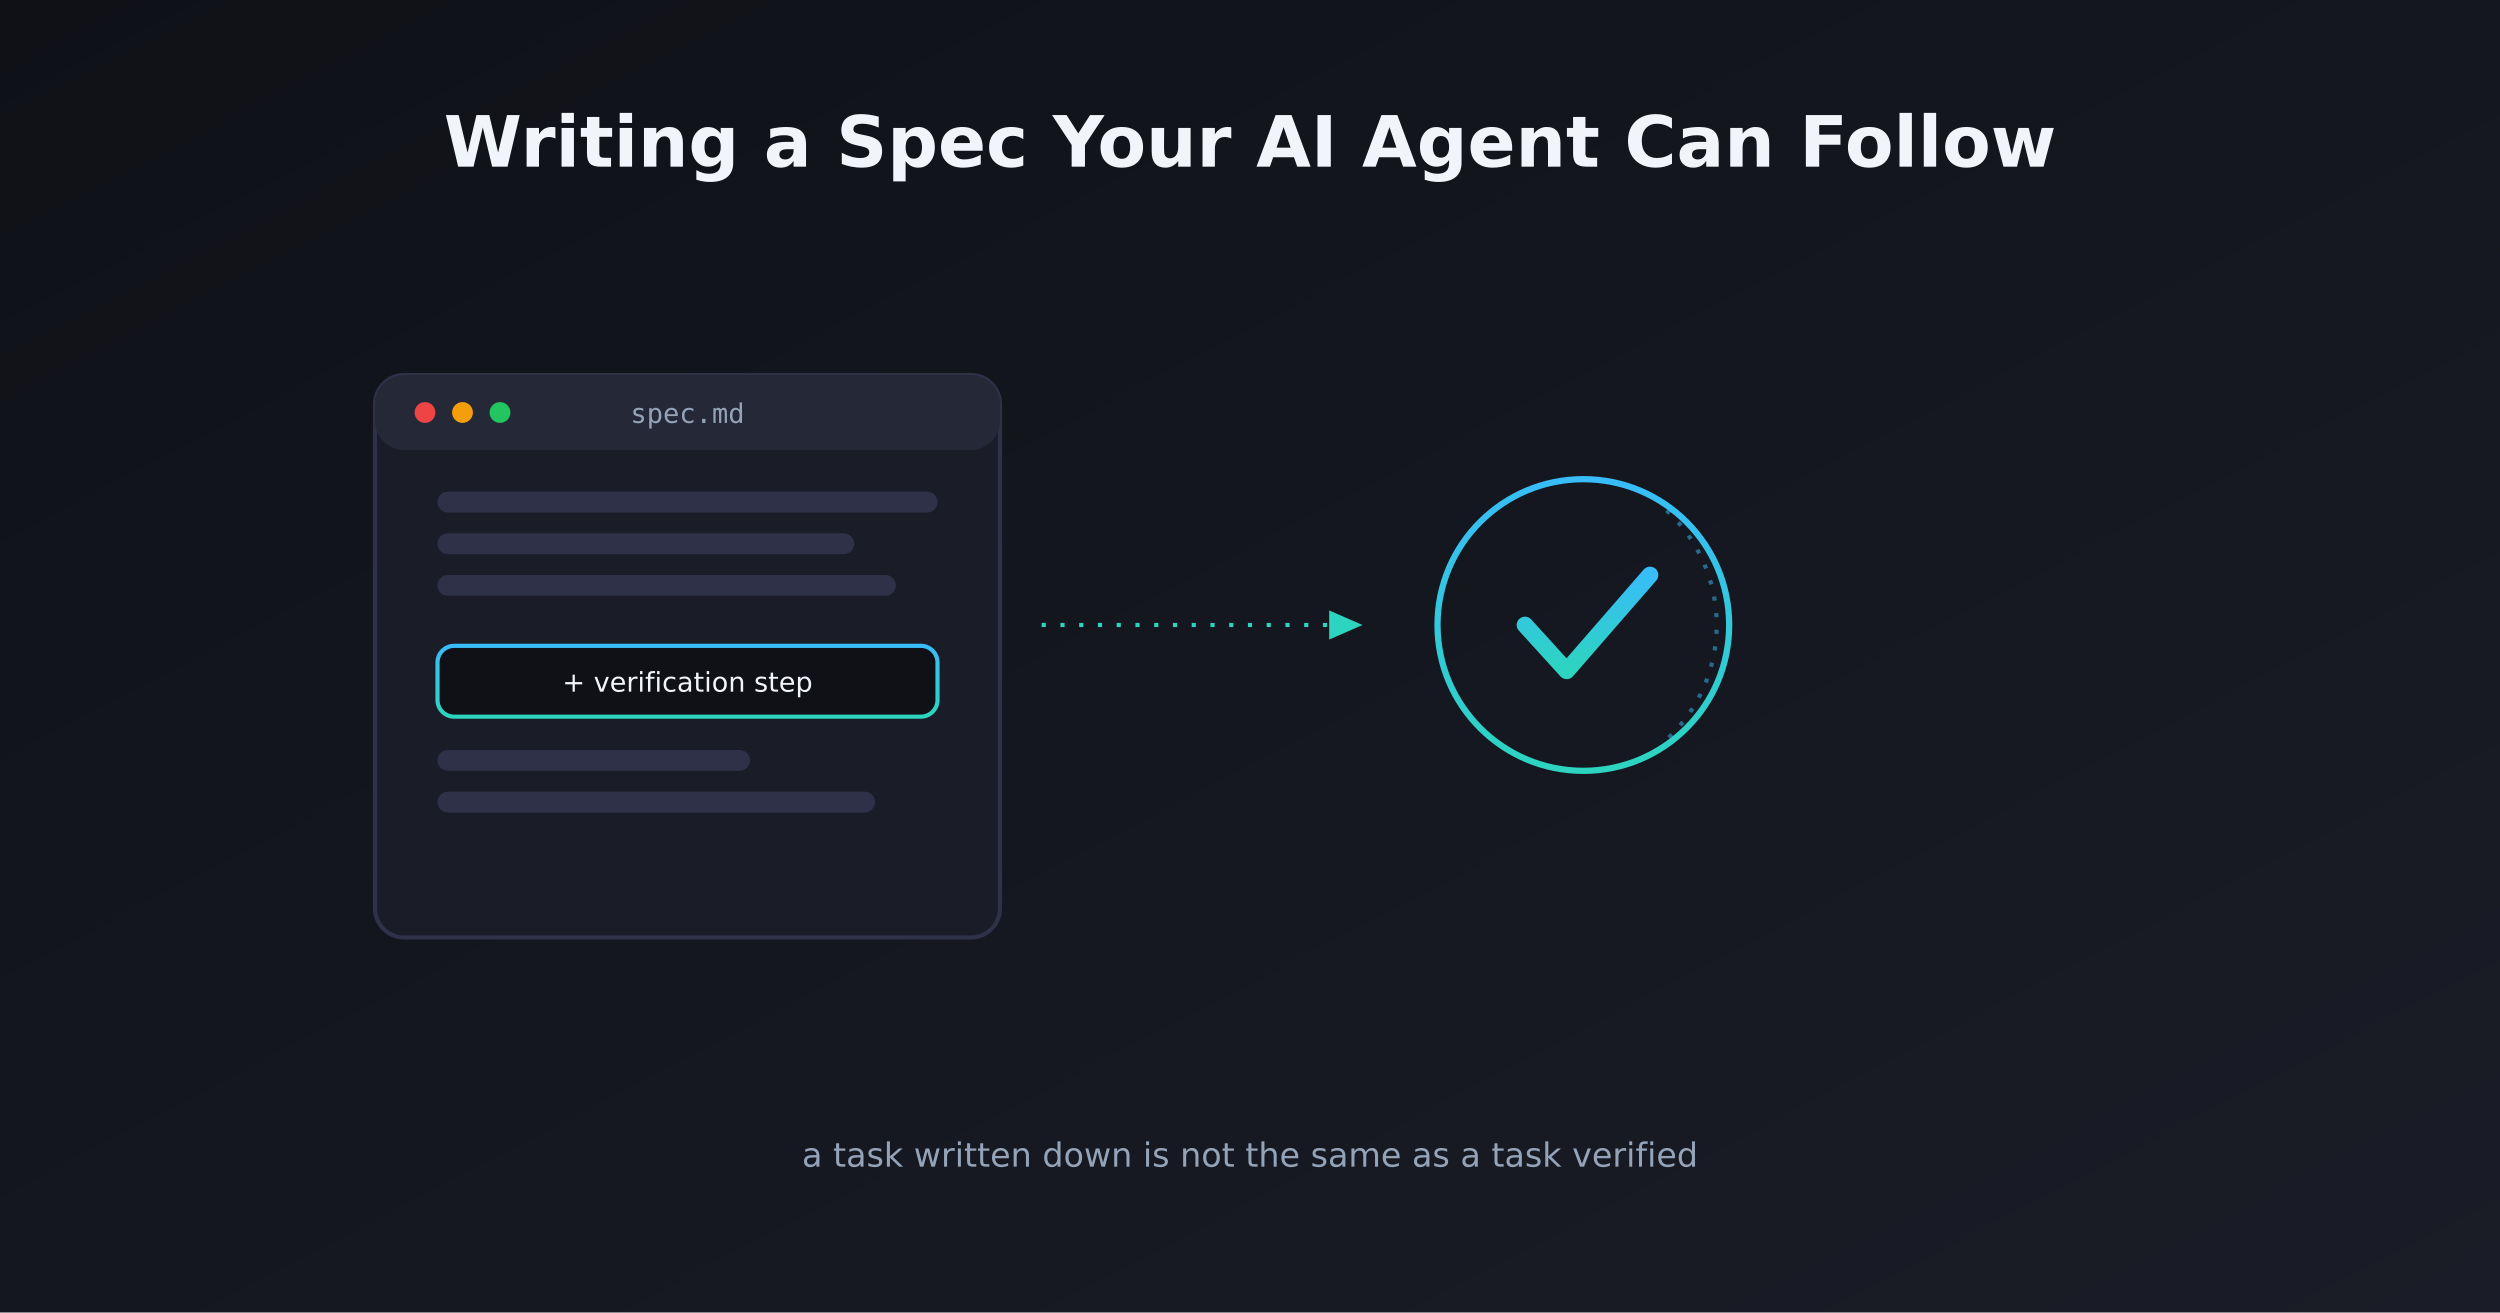
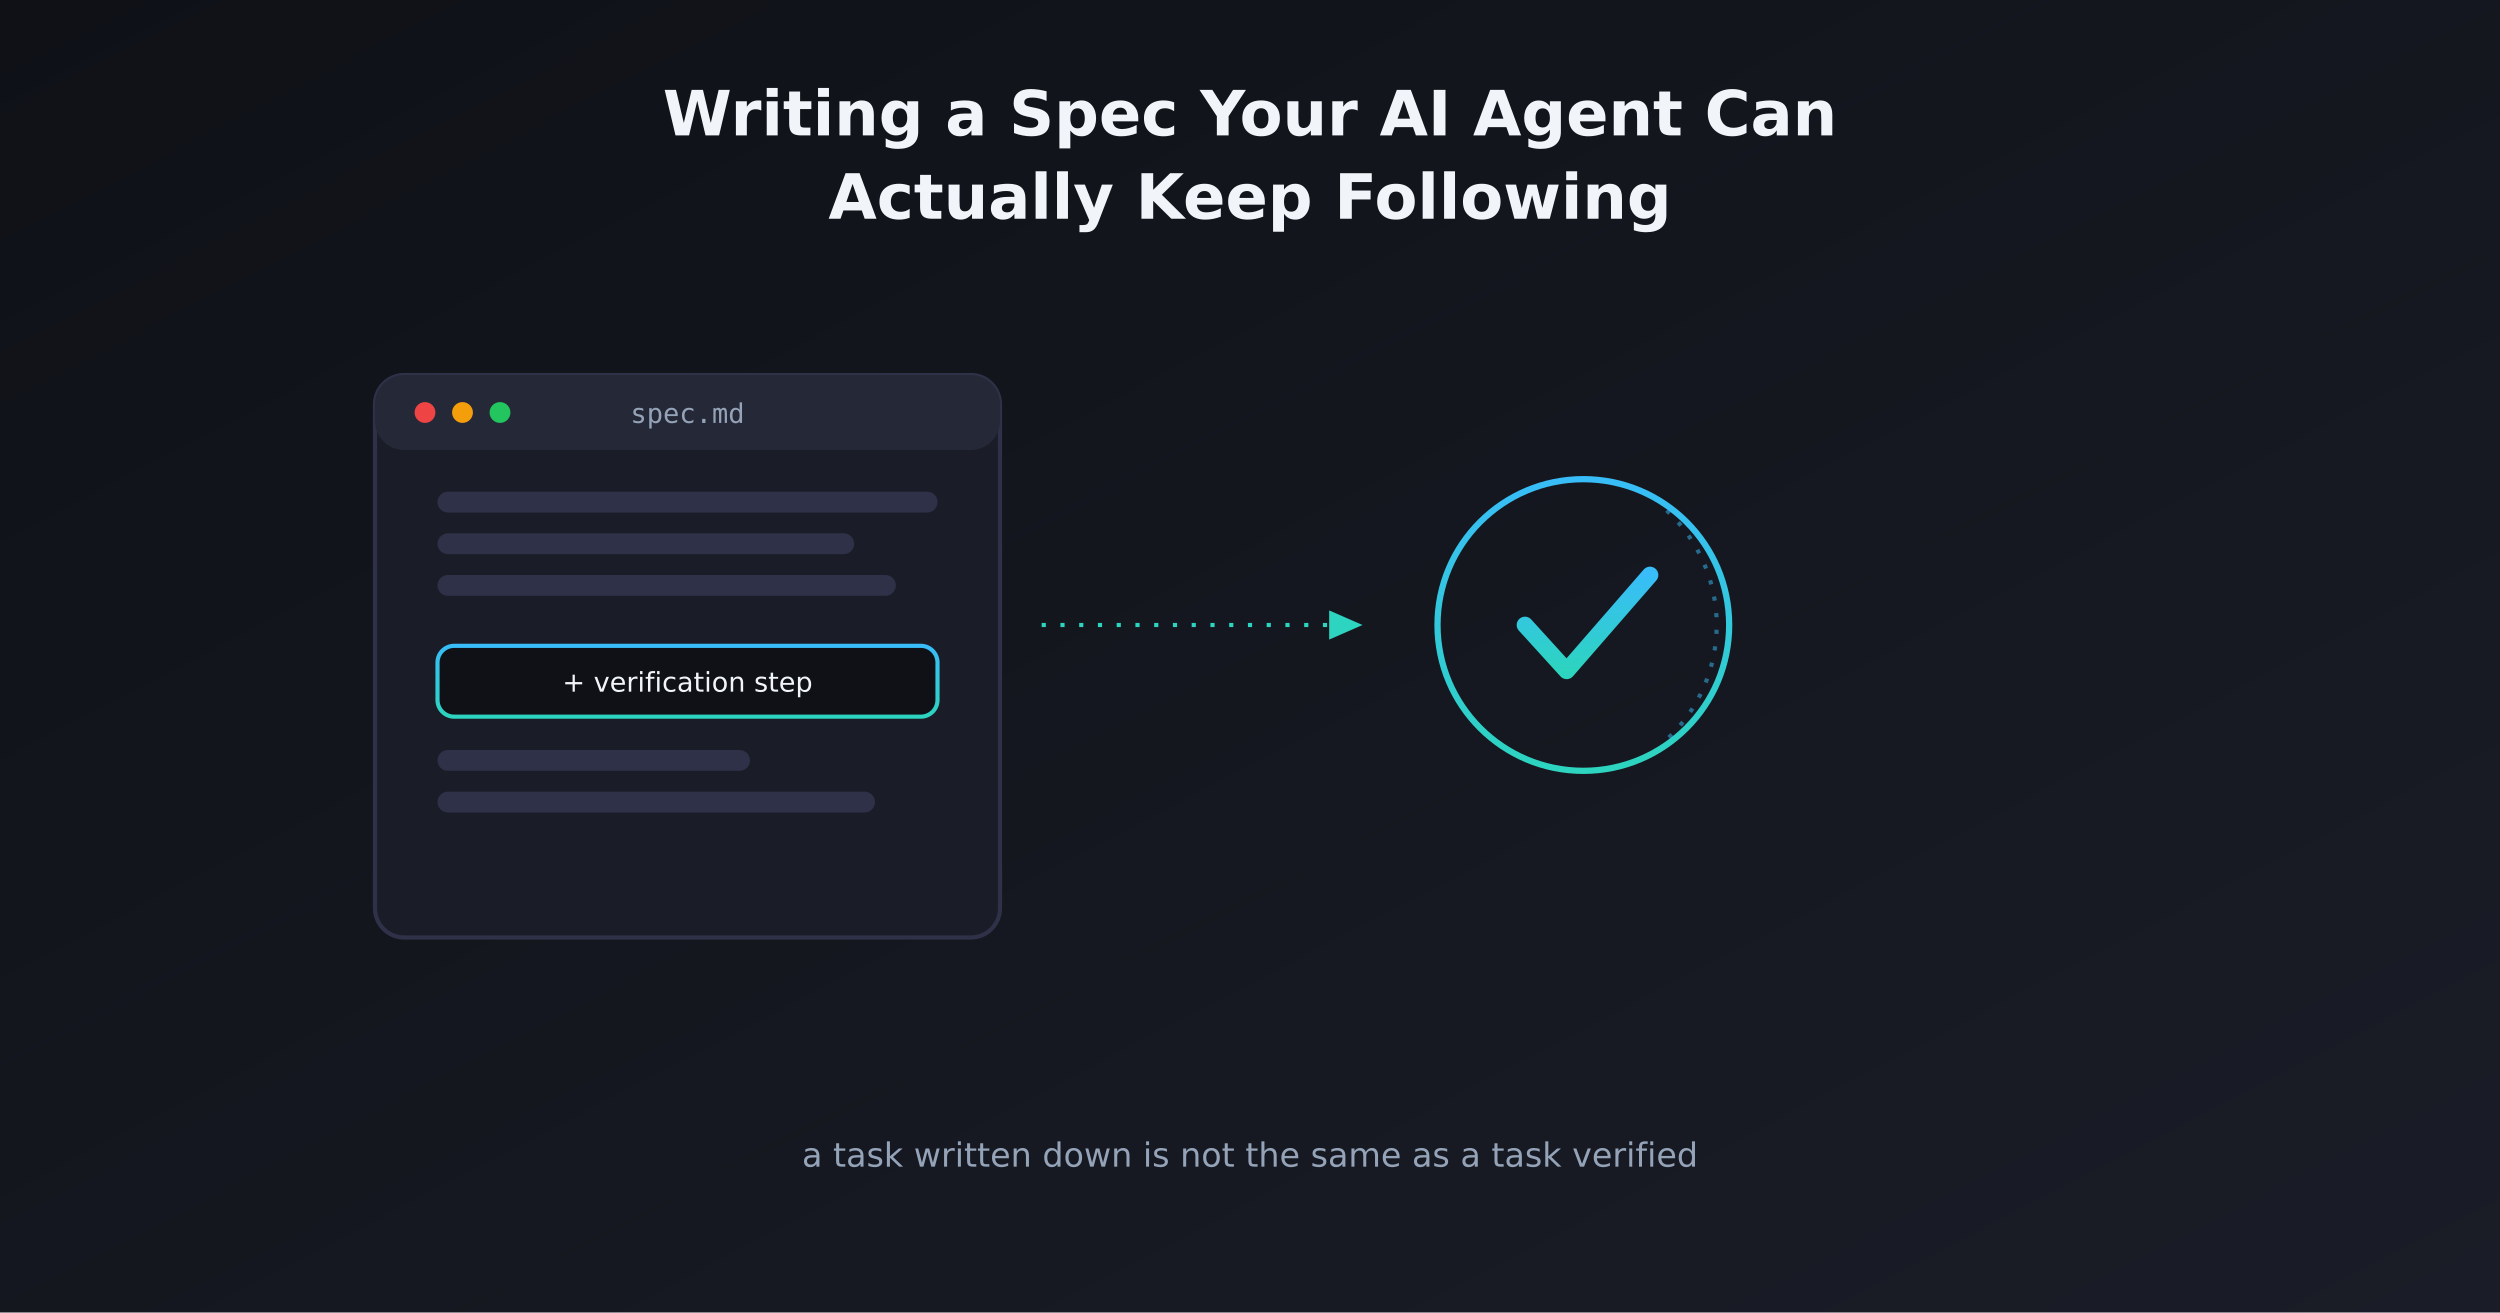
<svg xmlns="http://www.w3.org/2000/svg" viewBox="0 0 1200 630">
  <defs>
    <style>
    .lbl { font-family: 'DejaVu Sans', Arial, sans-serif; fill: #F1F5F9; }
    .sub { font-family: 'DejaVu Sans', Arial, sans-serif; fill: #94A3B8; }
    .mono { font-family: 'DejaVu Sans Mono', 'Courier New', monospace; fill: #94A3B8; }
  </style>
    <linearGradient id="bg" x1="0%" y1="0%" x2="100%" y2="100%">
      <stop offset="0%" stop-color="#0F1117" />
      <stop offset="100%" stop-color="#1A1D27" />
    </linearGradient>
    <linearGradient id="accent" x1="0%" y1="0%" x2="0%" y2="100%">
      <stop offset="0%" stop-color="#38BDF8" />
      <stop offset="100%" stop-color="#2DD4BF" />
    </linearGradient>
  </defs>
  <rect width="1200" height="630" fill="url(#bg)" />
  <g transform="translate(330,180)">
    <rect x="-150" y="0" width="300" height="270" rx="14" fill="#1A1D27" stroke="#2E3147" stroke-width="2" />
    <rect x="-150" y="0" width="300" height="36" rx="14" fill="#252836" />
    <circle cx="-126" cy="18" r="5" fill="#EF4444" />
    <circle cx="-108" cy="18" r="5" fill="#F59E0B" />
    <circle cx="-90" cy="18" r="5" fill="#22C55E" />
    <text x="0" y="23" text-anchor="middle" class="mono" font-size="13">spec.md</text>
    <rect x="-120" y="56" width="240" height="10" rx="5" fill="#2E3147" />
    <rect x="-120" y="76" width="200" height="10" rx="5" fill="#2E3147" />
    <rect x="-120" y="96" width="220" height="10" rx="5" fill="#2E3147" />
    <rect x="-120" y="130" width="240" height="34" rx="8" fill="#0F1117" stroke="url(#accent)" stroke-width="2" />
    <text x="0" y="152" text-anchor="middle" class="lbl" font-size="13">+ verification step</text>
    <rect x="-120" y="180" width="150" height="10" rx="5" fill="#2E3147" />
    <rect x="-120" y="200" width="210" height="10" rx="5" fill="#2E3147" />
  </g>
  <path d="M500 300 C 570 300, 570 300, 640 300" fill="none" stroke="#2DD4BF" stroke-width="2" stroke-dasharray="2 7" />
  <polygon points="638,293 654,300 638,307" fill="#2DD4BF" />
  <g transform="translate(760,300)">
    <circle cx="0" cy="0" r="70" fill="none" stroke="url(#accent)" stroke-width="3" />
    <path d="M-28,0 L-8,22 L32,-24" fill="none" stroke="url(#accent)" stroke-width="8" stroke-linecap="round" stroke-linejoin="round" />
    <path d="M40,-55 A 75 75 0 0 1 40,55" fill="none" stroke="#38BDF8" stroke-width="2" stroke-dasharray="2 6" opacity="0.5" marker-end="url(#arrow)" />
  </g>
-   <text x="600" y="80" text-anchor="middle" class="lbl" font-size="34" font-weight="700">Writing a Spec Your AI Agent Can Follow</text>
+   <text x="600" y="65" text-anchor="middle" class="lbl" font-size="30" font-weight="700">Writing a Spec Your AI Agent Can</text>
+   <text x="600" y="105" text-anchor="middle" class="lbl" font-size="30" font-weight="700">Actually Keep Following</text>
  <text x="600" y="560" text-anchor="middle" class="sub" font-size="16">a task written down is not the same as a task verified</text>
</svg>
